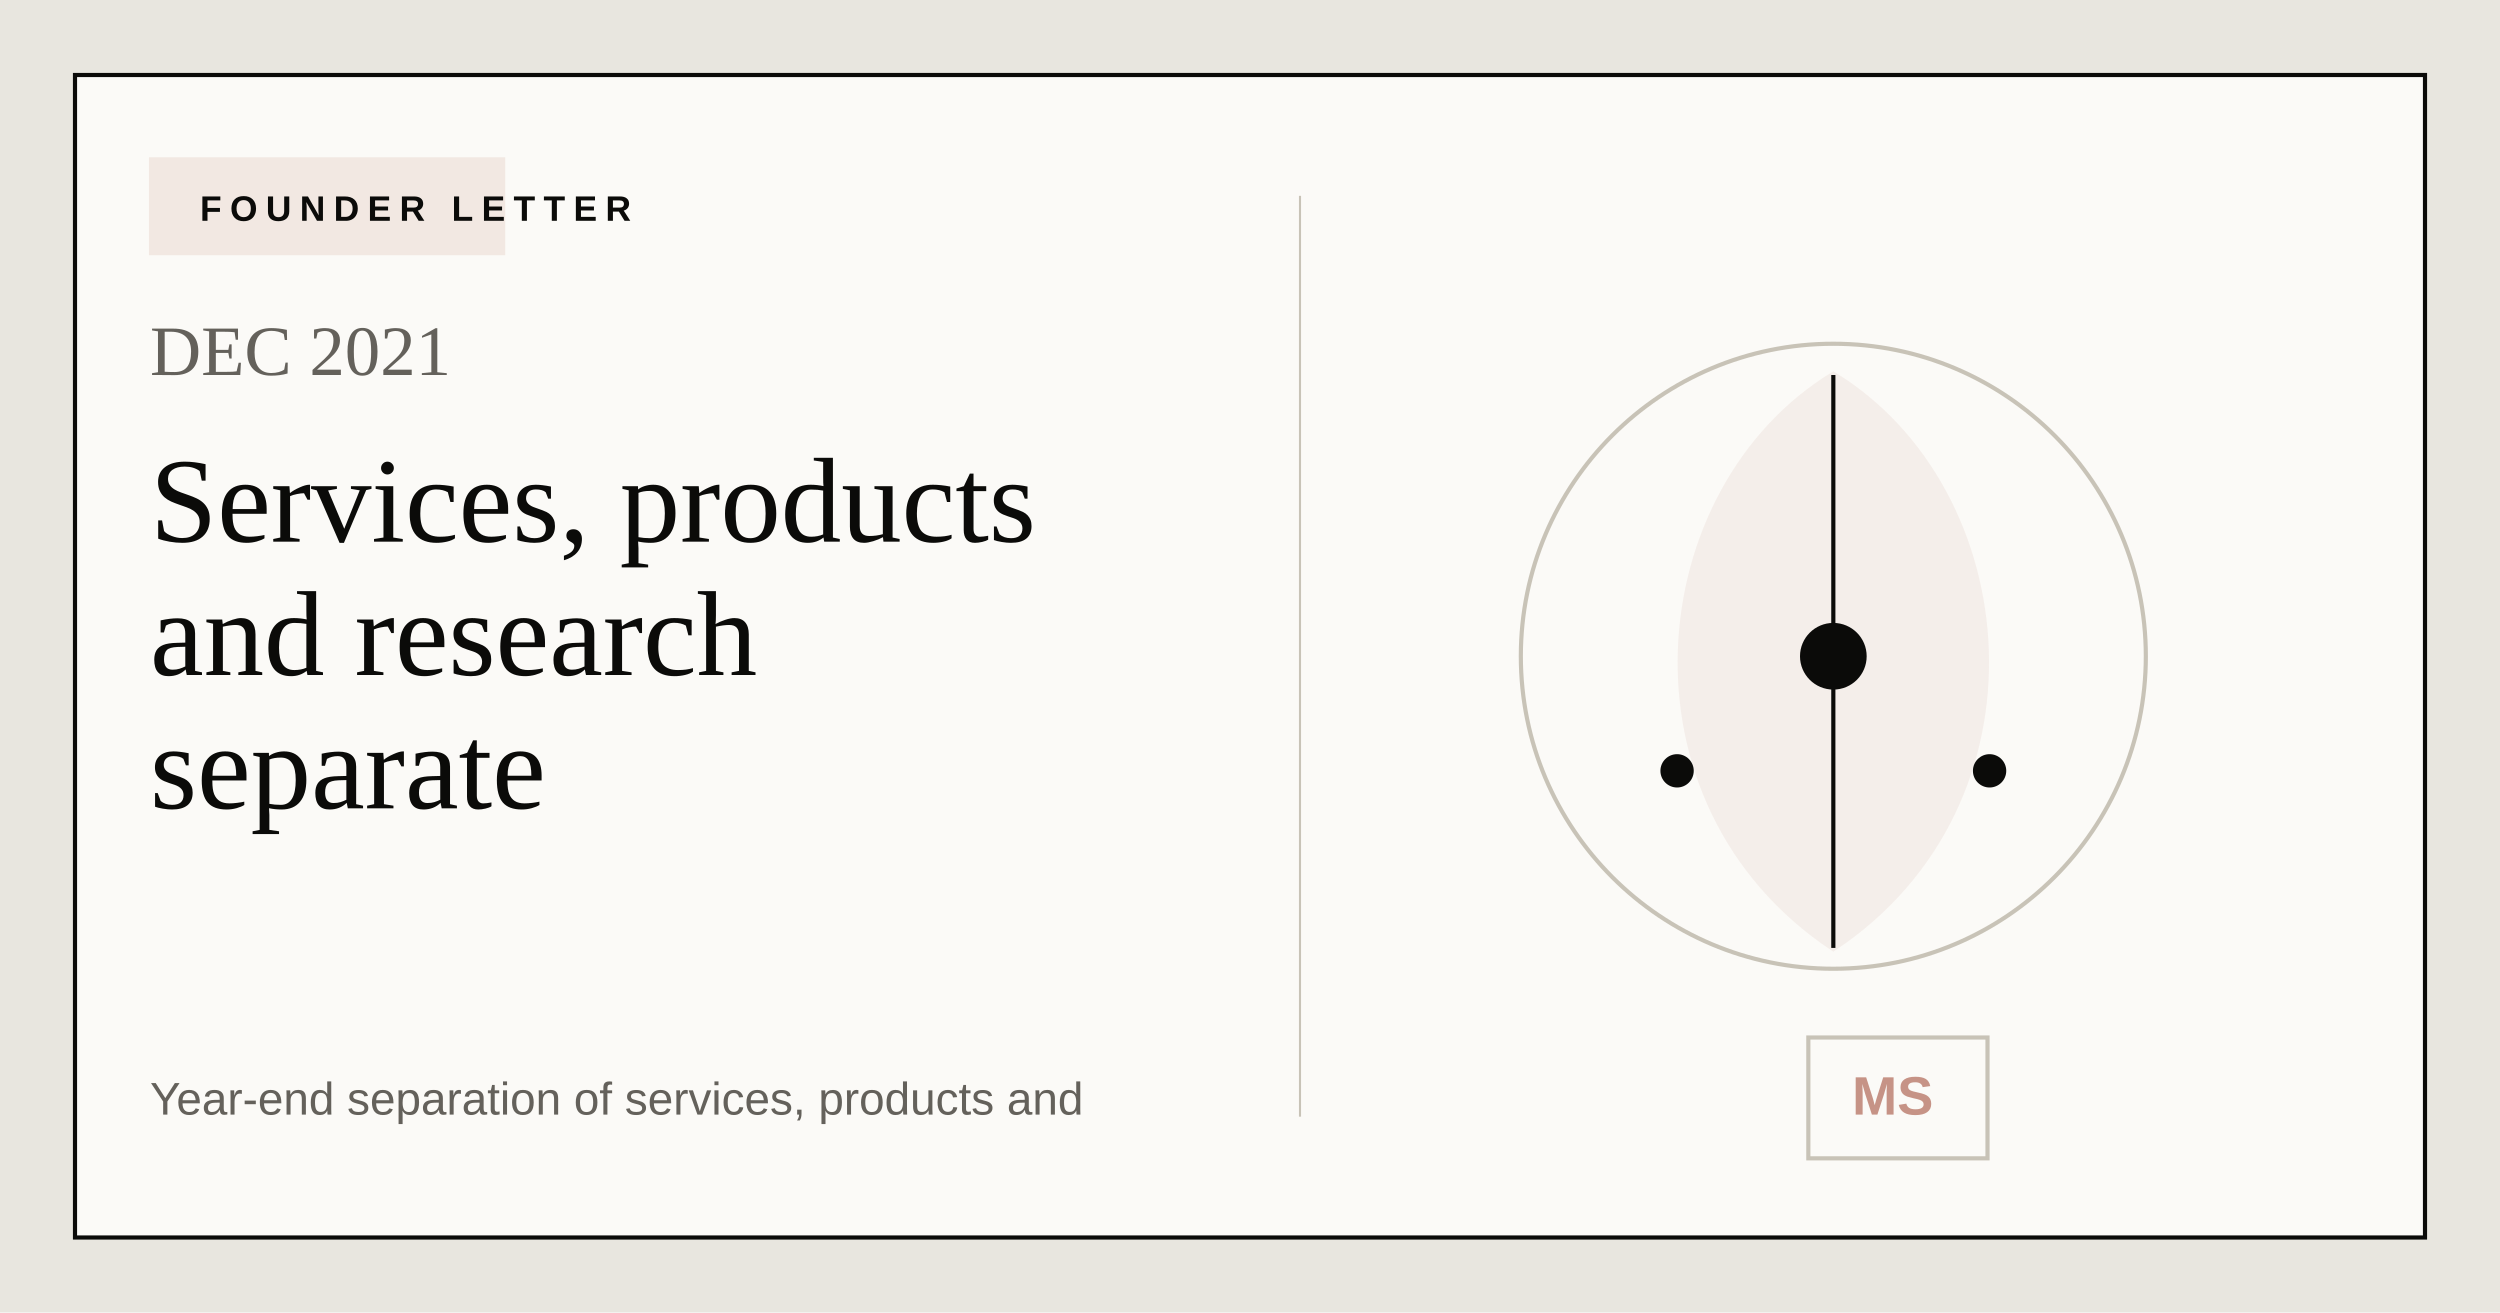
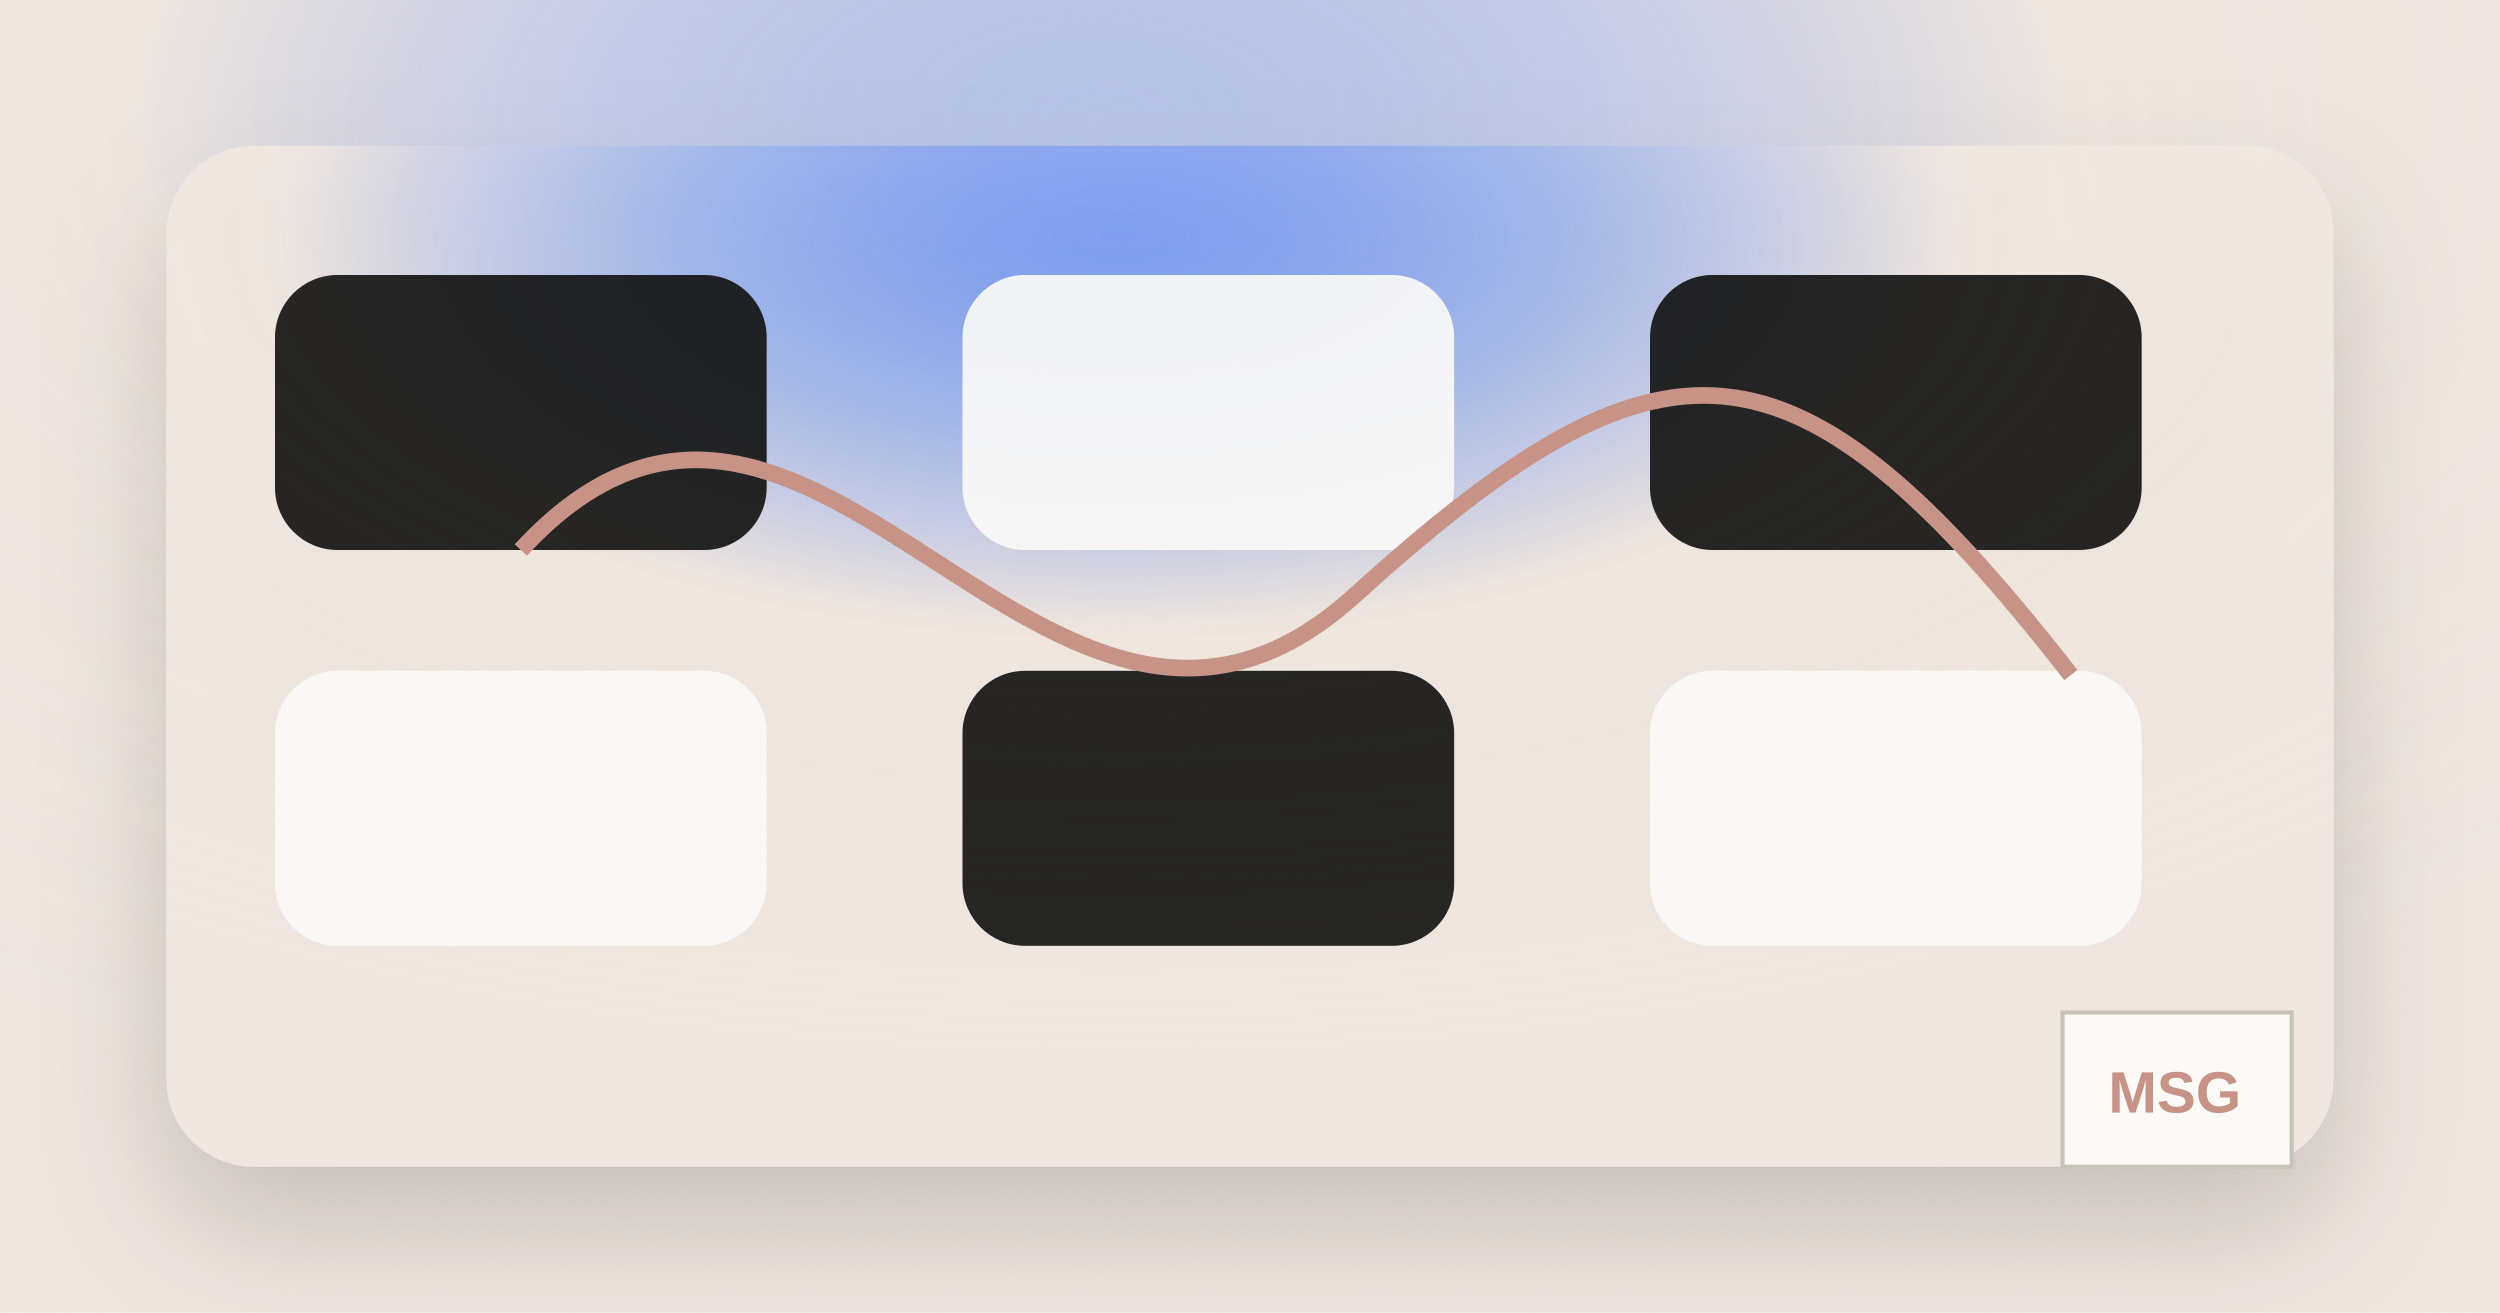
<svg xmlns="http://www.w3.org/2000/svg" width="1200" height="630" viewBox="0 0 1200 630" role="img" aria-labelledby="title desc">
-   <rect width="1200" height="630" fill="#e8e6df" />
-   <rect x="36" y="36" width="1128" height="558" fill="#fbfaf7" stroke="#0b0b09" stroke-width="2" />
-   <rect x="72" y="76" width="170" height="46" fill="#c69386" opacity="0.18" stroke="#c69386" stroke-width="1" />
-   <text x="96" y="106" font-family="Arial, Helvetica, sans-serif" font-size="17" font-weight="700" letter-spacing="4" fill="#0b0b09">FOUNDER LETTER</text>
-   <text x="72" y="180" font-family="Georgia, 'Times New Roman', serif" font-size="34" fill="#64615b">DEC 2021</text>
-   <text x="72" y="260" font-family="Georgia, 'Times New Roman', serif" font-size="58" font-weight="500" fill="#0b0b09">Services, products</text>
-   <text x="72" y="324" font-family="Georgia, 'Times New Roman', serif" font-size="58" font-weight="500" fill="#0b0b09">and research</text>
-   <text x="72" y="388" font-family="Georgia, 'Times New Roman', serif" font-size="58" font-weight="500" fill="#0b0b09">separate</text>
-   <text x="72" y="535" font-family="Arial, Helvetica, sans-serif" font-size="22" fill="#64615b">Year-end separation of services, products and</text>
-   <circle cx="880" cy="315" r="150" fill="none" stroke="#c8c3b7" stroke-width="2" />
-   <path d="M880 455 C775 385 790 235 880 180 C970 235 985 385 880 455Z" fill="#c69386" opacity="0.12" stroke="#c69386" stroke-width="3" />
-   <path d="M880 455 V180" stroke="#0b0b09" stroke-width="2" />
-   <circle cx="880" cy="315" r="16" fill="#0b0b09" />
-   <circle cx="805" cy="370" r="8" fill="#0b0b09" />
-   <circle cx="955" cy="370" r="8" fill="#0b0b09" />
-   <line x1="624" y1="94" x2="624" y2="536" stroke="#c8c3b7" stroke-width="1" />
-   <rect x="868" y="498" width="86" height="58" fill="#fbfaf7" stroke="#c8c3b7" stroke-width="2" />
-   <text x="889" y="535" font-family="Arial, Helvetica, sans-serif" font-size="26" font-weight="700" fill="#c69386">MS</text>
+   <defs>
+     <radialGradient id="glow" cx="44%" cy="9%" r="80%">
+       <stop offset="0%" stop-color="#3977ff" stop-opacity="0.42" />
+       <stop offset="48%" stop-color="#f0e6df" stop-opacity="0.9" />
+       <stop offset="100%" stop-color="#f0e6df" />
+     </radialGradient>
+     <linearGradient id="panel" x1="0" y1="0" x2="1" y2="1">
+       <stop offset="0%" stop-color="#ffffff" stop-opacity="0.88" />
+       <stop offset="100%" stop-color="#fbfaf7" stop-opacity="0.64" />
+     </linearGradient>
+     <filter id="shadow" x="-30%" y="-30%" width="160%" height="160%">
+       <feDropShadow dx="0" dy="28" stdDeviation="30" flood-color="#0b0b09" flood-opacity="0.17" />
+     </filter>
+     <filter id="grain">
+       <feTurbulence type="fractalNoise" baseFrequency="0.83" numOctaves="3" stitchTiles="stitch" />
+       <feColorMatrix type="saturate" values="0" />
+       <feComponentTransfer>
+         <feFuncA type="table" tableValues="0 0.057" />
+       </feComponentTransfer>
+     </filter>
+   </defs>
+   <rect width="1200" height="630" fill="#f0e6df" />
+   <rect width="1200" height="630" fill="url(#glow)" opacity="0.74" />
+   <rect width="1200" height="630" filter="url(#grain)" opacity="0.66" />
+   <rect x="80" y="70" width="1040" height="490" rx="42" fill="url(#glow)" filter="url(#shadow)" />
+   <rect x="132" y="132" width="236" height="132" rx="30" fill="#11110f" opacity="0.9" />
+   <rect x="462" y="132" width="236" height="132" rx="30" fill="#fbfaf7" opacity="0.92" />
+   <rect x="792" y="132" width="236" height="132" rx="30" fill="#11110f" opacity="0.9" />
+   <rect x="132" y="322" width="236" height="132" rx="30" fill="#fbfaf7" opacity="0.92" />
+   <rect x="462" y="322" width="236" height="132" rx="30" fill="#11110f" opacity="0.9" />
+   <rect x="792" y="322" width="236" height="132" rx="30" fill="#fbfaf7" opacity="0.92" />
+   <path d="M250 264 C390 112 502 420 650 286 S860 152 994 324" stroke="#c69386" stroke-width="8" fill="none" />
+   <g transform="translate(990 486)">
+     <rect width="110" height="74" rx="0" fill="#fbfaf7" stroke="#c8c3b7" stroke-width="2" />
+     <text x="22" y="48" font-family="Arial, Helvetica, sans-serif" font-size="28" font-weight="800" fill="#c69386">MSG</text>
+   </g>
</svg>
